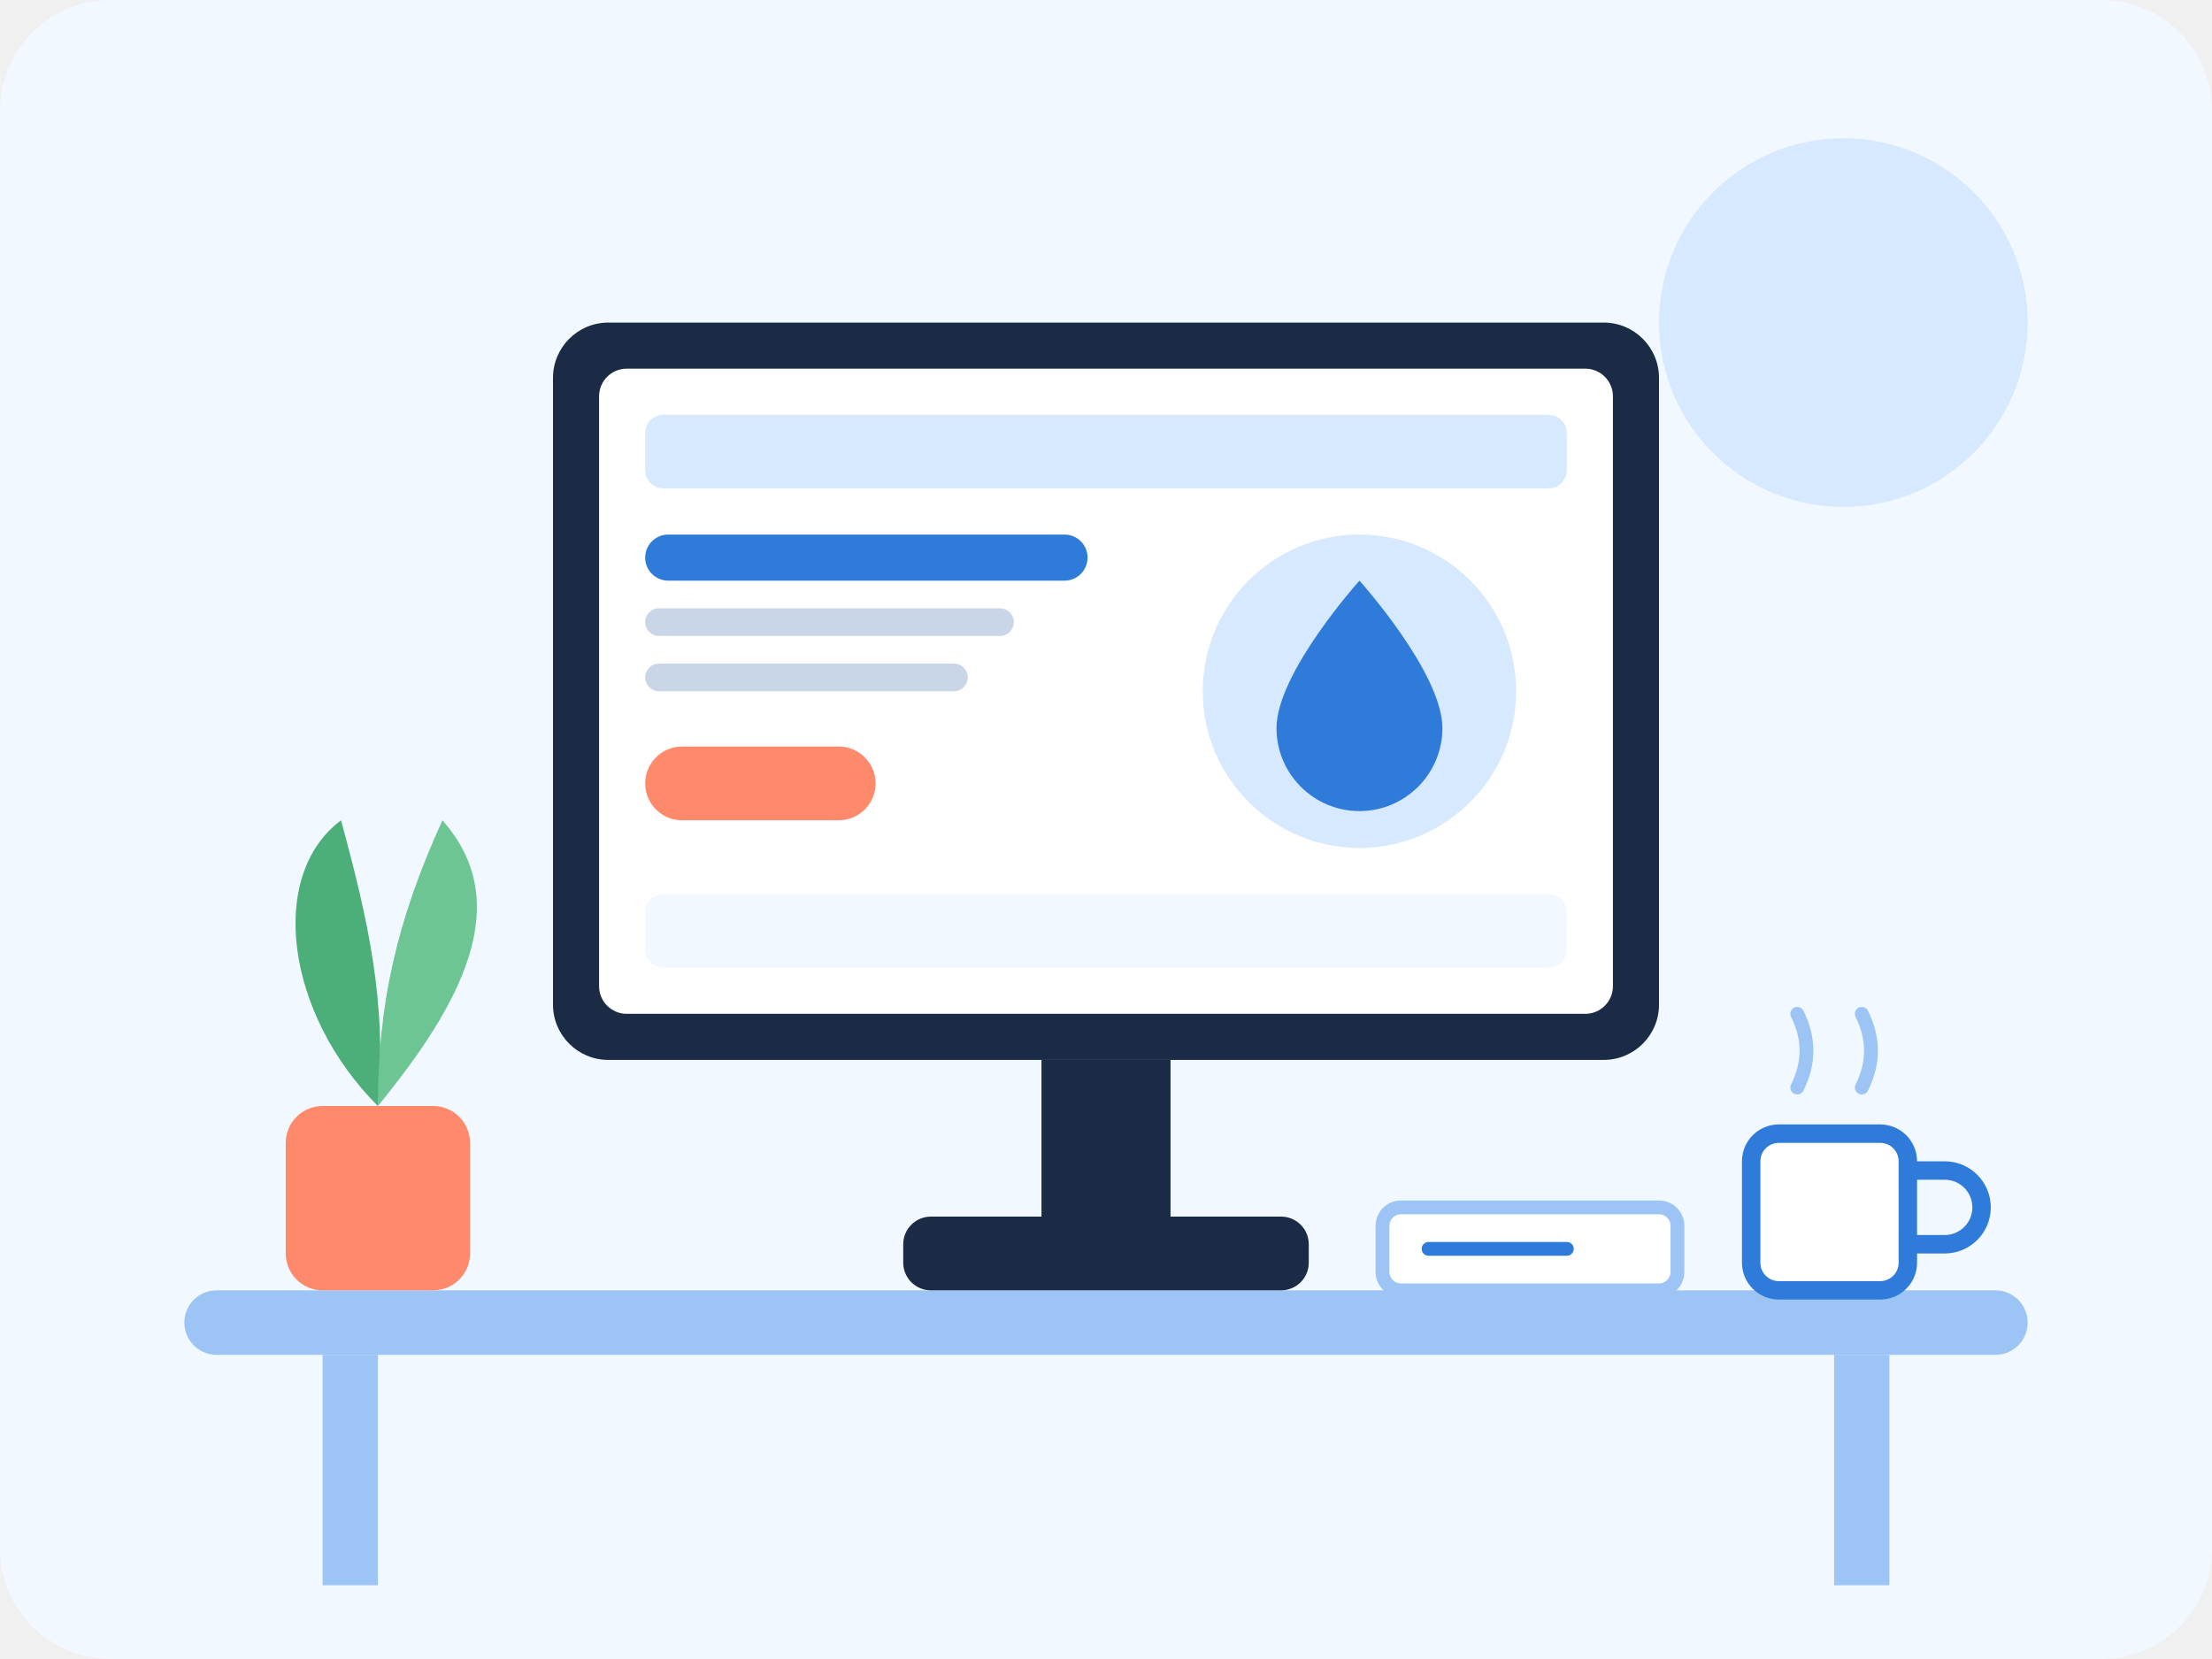
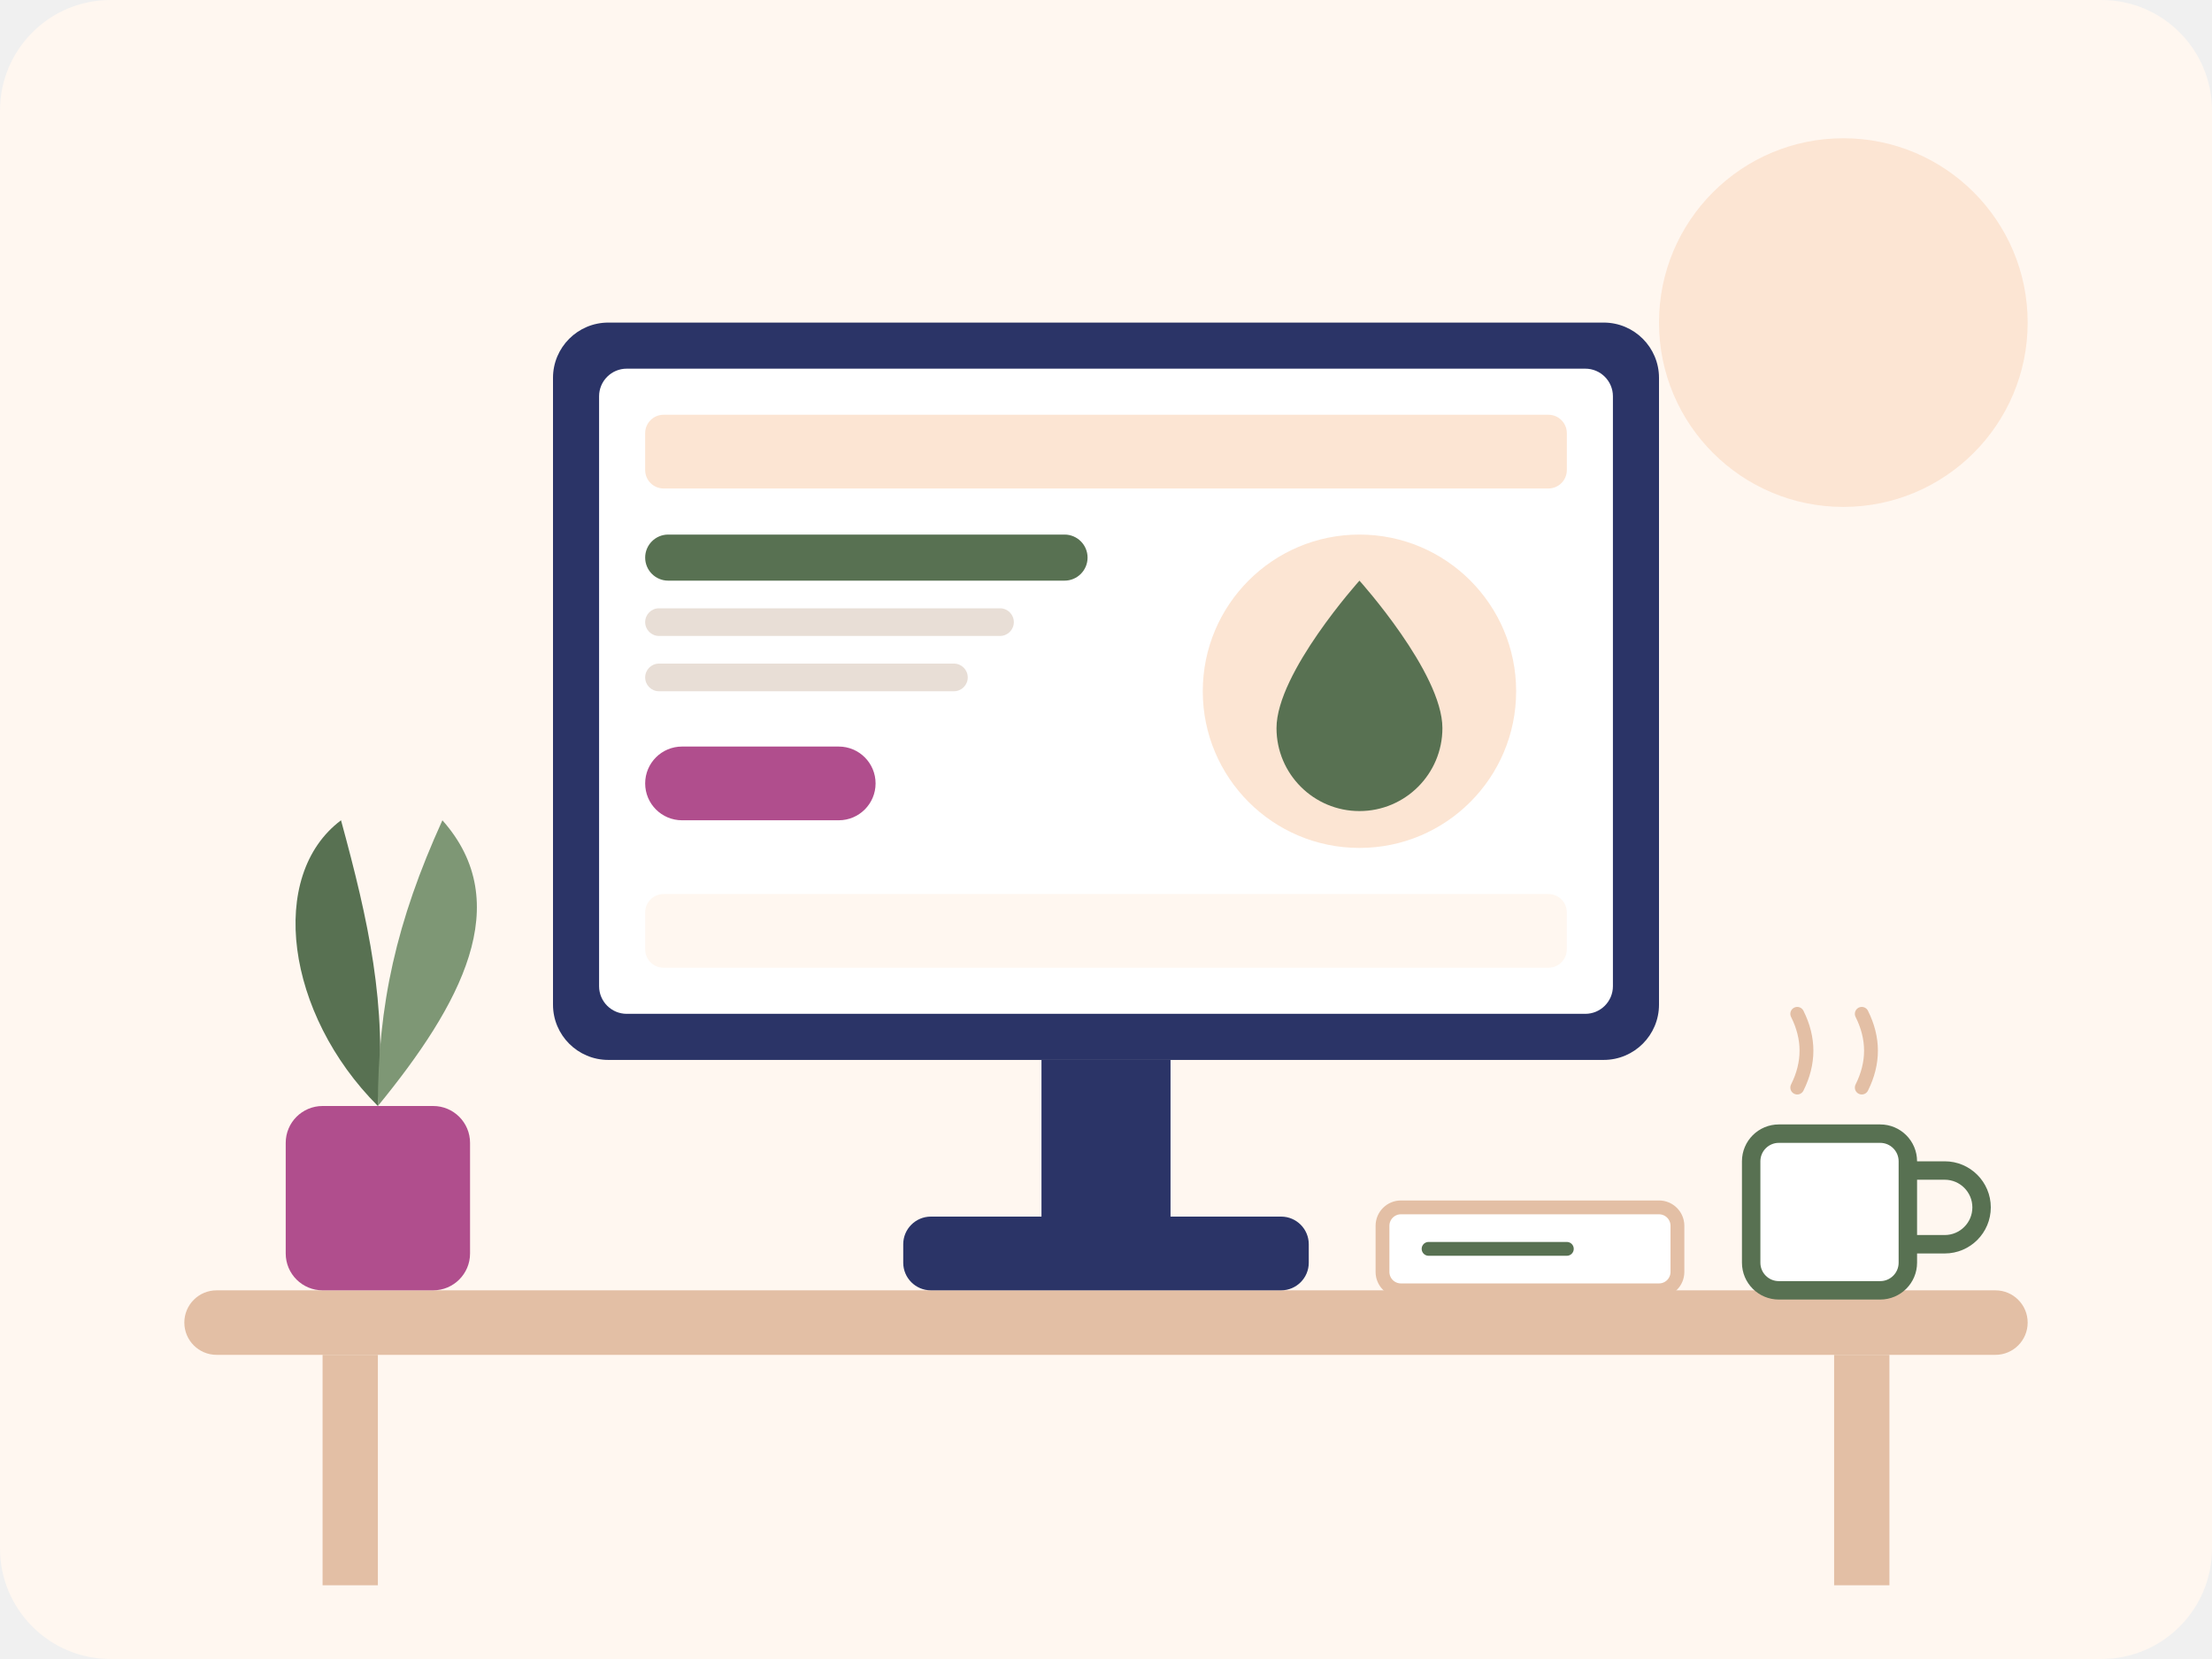
<svg xmlns="http://www.w3.org/2000/svg" viewBox="0 0 480 360" width="480" height="360">
-   <rect width="480" height="360" rx="24" fill="#F2F8FF" />
-   <circle cx="400" cy="70" r="40" fill="#D6E9FF" />
-   <rect x="40" y="280" width="400" height="14" rx="7" fill="#9CC5F5" />
-   <rect x="70" y="294" width="12" height="50" fill="#9CC5F5" />
-   <rect x="398" y="294" width="12" height="50" fill="#9CC5F5" />
-   <rect x="120" y="70" width="240" height="160" rx="12" fill="#1C2B45" />
+   <rect width="480" height="360" rx="24" fill="#FFF7F0" />
+   <circle cx="400" cy="70" r="40" fill="#FCE5D3" />
+   <rect x="40" y="280" width="400" height="14" rx="7" fill="#E3BFA5" />
+   <rect x="70" y="294" width="12" height="50" fill="#E3BFA5" />
+   <rect x="398" y="294" width="12" height="50" fill="#E3BFA5" />
+   <rect x="120" y="70" width="240" height="160" rx="12" fill="#2B3467" />
  <rect x="130" y="80" width="220" height="140" rx="6" fill="#fff" />
-   <rect x="140" y="90" width="200" height="16" rx="4" fill="#D6E9FF" />
-   <rect x="140" y="116" width="96" height="10" rx="5" fill="#2F7BD9" />
-   <rect x="140" y="132" width="80" height="6" rx="3" fill="#C9D6E8" />
-   <rect x="140" y="144" width="70" height="6" rx="3" fill="#C9D6E8" />
-   <rect x="140" y="162" width="50" height="16" rx="8" fill="#FF8A6B" />
-   <circle cx="295" cy="150" r="34" fill="#D6E9FF" />
-   <path d="M295 126c0 0-18 20-18 32a18 18 0 0 0 36 0c0-12-18-32-18-32Z" fill="#2F7BD9" />
-   <rect x="140" y="194" width="200" height="16" rx="4" fill="#F2F8FF" />
-   <rect x="226" y="230" width="28" height="36" fill="#1C2B45" />
-   <rect x="196" y="264" width="88" height="16" rx="6" fill="#1C2B45" />
-   <rect x="62" y="240" width="40" height="40" rx="8" fill="#FF8A6B" />
-   <path d="M82 240c-20-20-24-50-8-62 6 22 10 40 8 62Z" fill="#4CAF7A" />
-   <path d="M82 240c18-22 30-44 14-62-10 22-14 40-14 62Z" fill="#6CC593" />
-   <rect x="380" y="246" width="34" height="34" rx="6" fill="#fff" stroke="#2F7BD9" stroke-width="4" />
-   <path d="M414 254h8a8 8 0 0 1 0 16h-8" fill="none" stroke="#2F7BD9" stroke-width="4" />
-   <path d="M390 236q4-8 0-16M404 236q4-8 0-16" fill="none" stroke="#9CC5F5" stroke-width="3" stroke-linecap="round" />
-   <rect x="300" y="262" width="64" height="18" rx="4" fill="#fff" stroke="#9CC5F5" stroke-width="3" />
-   <path d="M310 271h30" stroke="#2F7BD9" stroke-width="3" stroke-linecap="round" />
+   <rect x="140" y="90" width="200" height="16" rx="4" fill="#FCE5D3" />
+   <rect x="140" y="116" width="96" height="10" rx="5" fill="#587152" />
+   <rect x="140" y="132" width="80" height="6" rx="3" fill="#E8DED6" />
+   <rect x="140" y="144" width="70" height="6" rx="3" fill="#E8DED6" />
+   <rect x="140" y="162" width="50" height="16" rx="8" fill="#B04E8D" />
+   <circle cx="295" cy="150" r="34" fill="#FCE5D3" />
+   <path d="M295 126c0 0-18 20-18 32a18 18 0 0 0 36 0c0-12-18-32-18-32Z" fill="#587152" />
+   <rect x="140" y="194" width="200" height="16" rx="4" fill="#FFF7F0" />
+   <rect x="226" y="230" width="28" height="36" fill="#2B3467" />
+   <rect x="196" y="264" width="88" height="16" rx="6" fill="#2B3467" />
+   <rect x="62" y="240" width="40" height="40" rx="8" fill="#B04E8D" />
+   <path d="M82 240c-20-20-24-50-8-62 6 22 10 40 8 62Z" fill="#587152" />
+   <path d="M82 240c18-22 30-44 14-62-10 22-14 40-14 62Z" fill="#7E9775" />
+   <rect x="380" y="246" width="34" height="34" rx="6" fill="#fff" stroke="#587152" stroke-width="4" />
+   <path d="M414 254h8a8 8 0 0 1 0 16h-8" fill="none" stroke="#587152" stroke-width="4" />
+   <path d="M390 236q4-8 0-16M404 236q4-8 0-16" fill="none" stroke="#E3BFA5" stroke-width="3" stroke-linecap="round" />
+   <rect x="300" y="262" width="64" height="18" rx="4" fill="#fff" stroke="#E3BFA5" stroke-width="3" />
+   <path d="M310 271h30" stroke="#587152" stroke-width="3" stroke-linecap="round" />
</svg>
